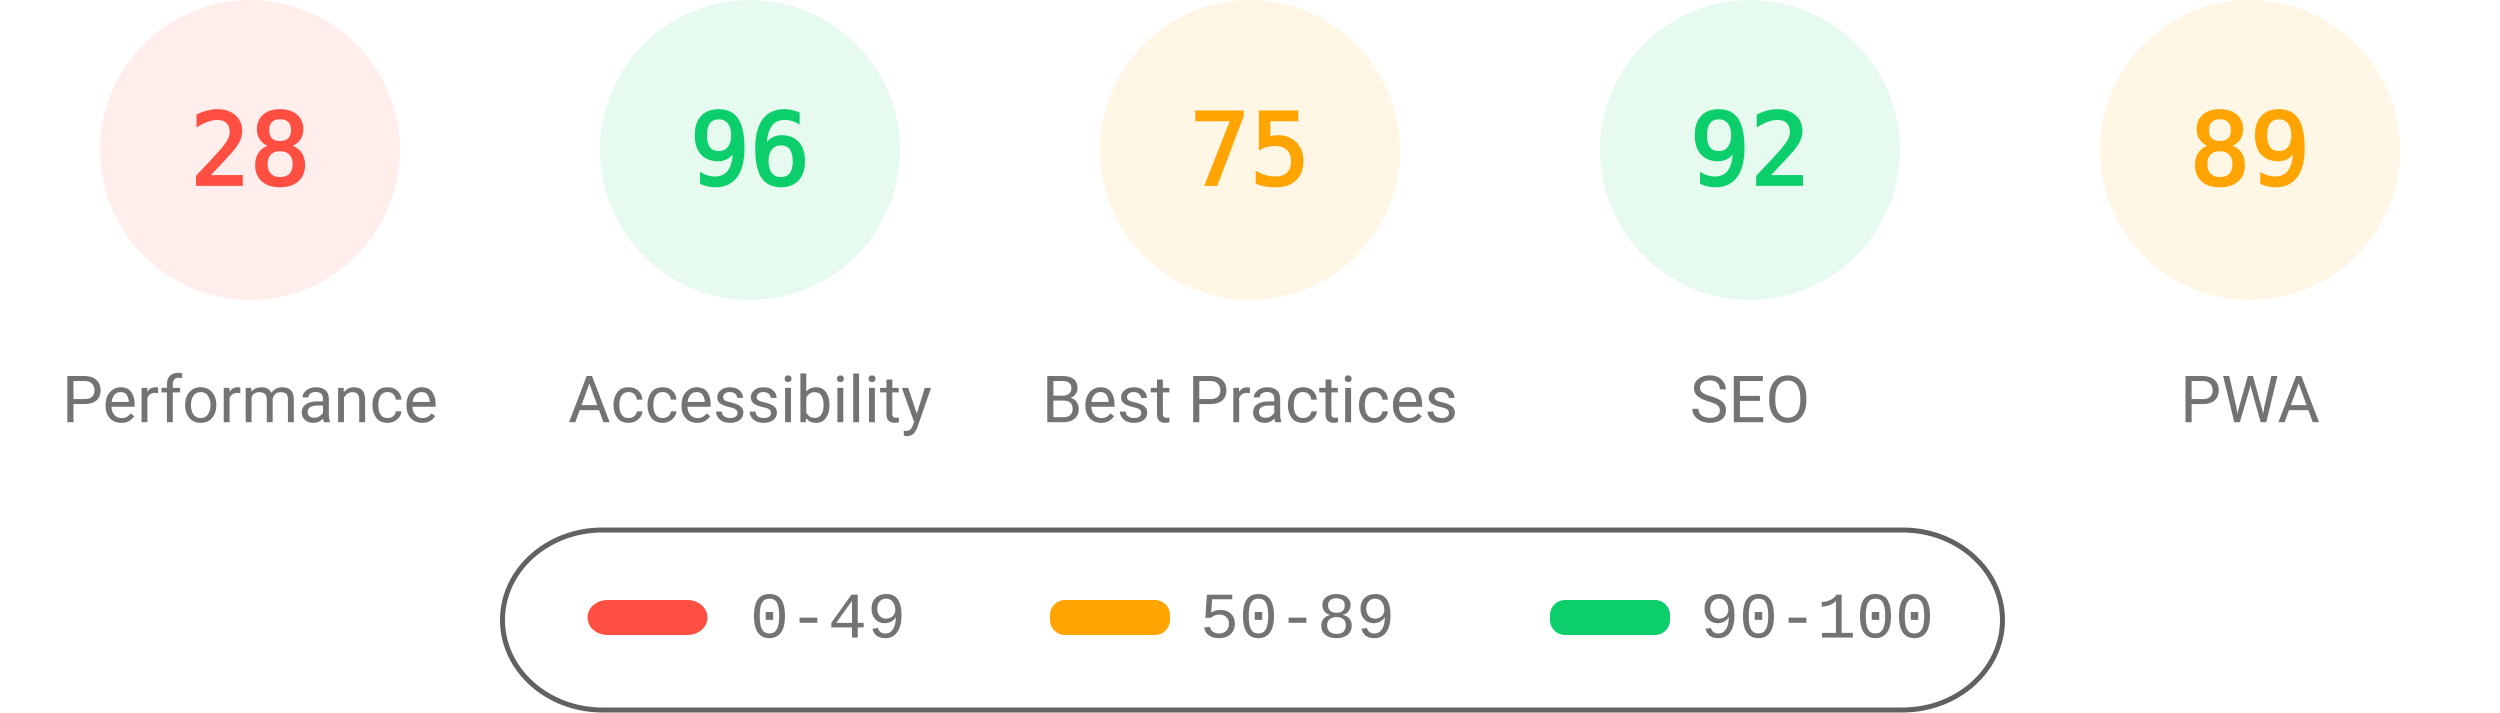
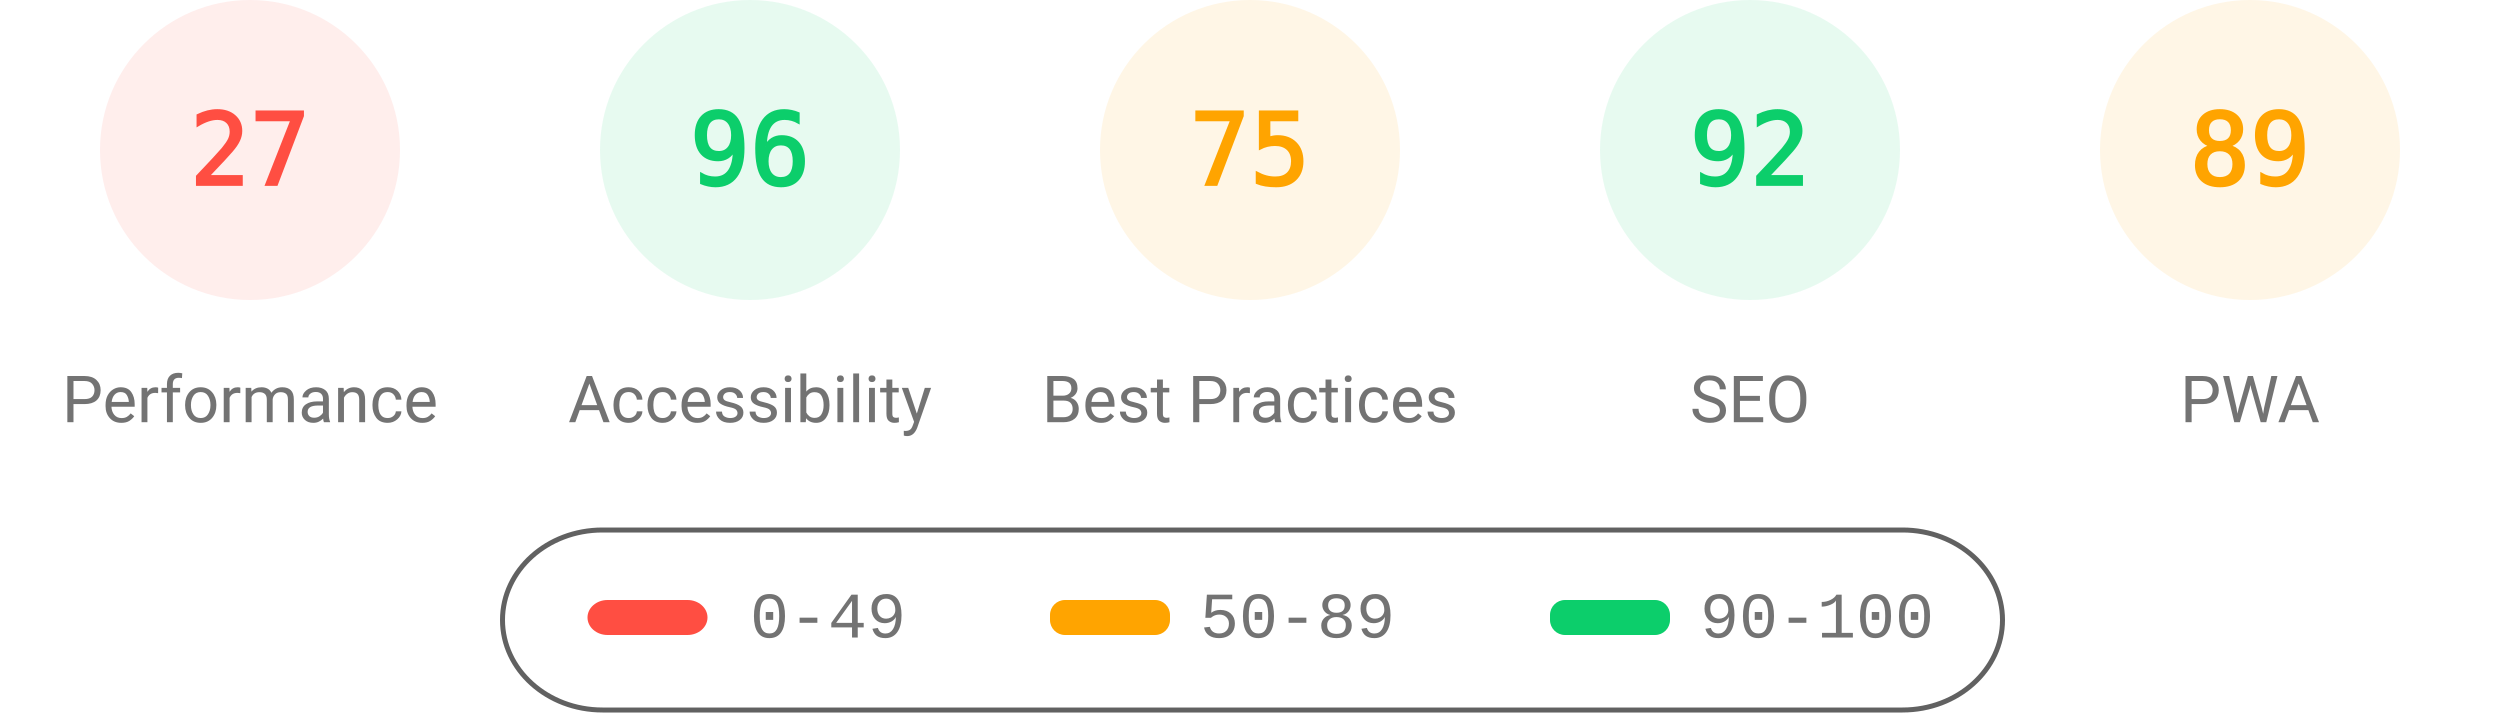
<svg xmlns="http://www.w3.org/2000/svg" fill="none" width="1000" height="285">
  <style>.gauge-base{opacity:.1}.gauge-arc{fill:none;animation-delay:250ms;stroke-linecap:round;transform:rotate(-90deg);transform-origin:100px 60px;animation:load-gauge 1s ease forwards}.guage-text{font-size:40px;font-family:monospace;text-align:center}.guage-red{color:#ff4e42;fill:#ff4e42;stroke:#ff4e42}.guage-orange{color:#ffa400;fill:#ffa400;stroke:#ffa400}.guage-green{color:#0cce6b;fill:#0cce6b;stroke:#0cce6b}.guage-undefined{color:#5c5c5c;fill:#5c5c5c;stroke:#5c5c5c}.guage-title{color:#737373;fill:#737373;stroke:none;font-size:26px;line-height:26px;font-family:Roboto,Halvetica,Arial,sans-serif}@keyframes load-gauge{from{stroke-dasharray:0 352.858}}</style>
  <svg class="guage-div guage-perf guage-red" viewBox="0 0 200 200" width="200" height="200">
    <circle class="gauge-base" r="56" cx="100" cy="60" stroke-width="8" />
-     <circle class="gauge-arc guage-arc-1" r="56" cx="100" cy="60" stroke-width="8" style="stroke-dasharray:98.52,351.858" />
-     <text class="guage-text" x="100" y="60" alignment-baseline="central" dominant-baseline="central" text-anchor="middle">28</text>
+     <circle class="gauge-arc guage-arc-1" r="56" cx="100" cy="60" stroke-width="8" style="stroke-dasharray:95.002,351.858" />
+     <text class="guage-text" x="100" y="60" alignment-baseline="central" dominant-baseline="central" text-anchor="middle">27</text>
    <text class="guage-title" x="100" y="160" alignment-baseline="central" dominant-baseline="central" text-anchor="middle">Performance</text>
  </svg>
  <svg class="guage-div guage-acc guage-green" viewBox="0 0 200 200" width="200" height="200" x="200">
    <circle class="gauge-base" r="56" cx="100" cy="60" stroke-width="8" />
    <circle class="gauge-arc guage-arc-2" r="56" cx="100" cy="60" stroke-width="8" style="stroke-dasharray:337.784,351.858" />
    <text class="guage-text" x="100" y="60" alignment-baseline="central" dominant-baseline="central" text-anchor="middle">96</text>
    <text class="guage-title" x="100" y="160" alignment-baseline="central" dominant-baseline="central" text-anchor="middle">Accessibility</text>
  </svg>
  <svg class="guage-div guage-best guage-orange" viewBox="0 0 200 200" width="200" height="200" x="400">
    <circle class="gauge-base" r="56" cx="100" cy="60" stroke-width="8" />
    <circle class="gauge-arc guage-arc-3" r="56" cx="100" cy="60" stroke-width="8" style="stroke-dasharray:263.893,351.858" />
    <text class="guage-text" x="100" y="60" alignment-baseline="central" dominant-baseline="central" text-anchor="middle">75</text>
    <text class="guage-title" x="100" y="160" alignment-baseline="central" dominant-baseline="central" text-anchor="middle">Best Practices</text>
  </svg>
  <svg class="guage-div guage-seo guage-green" viewBox="0 0 200 200" width="200" height="200" x="600">
    <circle class="gauge-base" r="56" cx="100" cy="60" stroke-width="8" />
    <circle class="gauge-arc guage-arc-4" r="56" cx="100" cy="60" stroke-width="8" style="stroke-dasharray:323.709,351.858" />
    <text class="guage-text" x="100" y="60" alignment-baseline="central" dominant-baseline="central" text-anchor="middle">92</text>
    <text class="guage-title" x="100" y="160" alignment-baseline="central" dominant-baseline="central" text-anchor="middle">SEO</text>
  </svg>
  <svg class="guage-div guage-pwa guage-orange" viewBox="0 0 200 200" width="200" height="200" x="800">
    <circle class="gauge-base" r="56" cx="100" cy="60" stroke-width="8" />
    <circle class="gauge-arc guage-arc-4" r="56" cx="100" cy="60" stroke-width="8" style="stroke-dasharray:313.154,351.858" />
    <text class="guage-text" x="100" y="60" alignment-baseline="central" dominant-baseline="central" text-anchor="middle">89</text>
    <text class="guage-title" x="100" y="160" alignment-baseline="central" dominant-baseline="central" text-anchor="middle">PWA</text>
  </svg>
  <svg width="604" height="76" x="200" y="210">
    <path fill="none" id="canvas_background" d="M-1-1h604v80H-1z" />
    <rect fill-opacity="0" stroke="#616161" stroke-width="2" rx="40" id="svg_2" height="72" width="600" y="2" x="1" fill="#000" />
    <rect stroke="#000" rx="8" id="svg_3" height="14" width="48" y="30" x="35" stroke-opacity="null" stroke-width="0" fill="#ff4e42" />
    <rect stroke="#000" rx="6" id="svg_4" height="14" width="48" y="30" x="220" stroke-opacity="null" stroke-width="0" fill="#ffa400" />
    <rect stroke="#000" rx="6" id="svg_5" height="14" width="48" y="30" x="420" stroke-opacity="null" stroke-width="0" fill="#0cce6b" />
    <text xml:space="preserve" text-anchor="start" font-family="'Courier New', Courier, monospace" font-size="26" id="svg_6" y="45" x="100" stroke-opacity="null" stroke-width="0" stroke="#000" fill="#737373">0-49</text>
    <text xml:space="preserve" text-anchor="start" font-family="'Courier New', Courier, monospace" font-size="26" id="svg_7" y="45" x="280" stroke-opacity="null" stroke-width="0" stroke="#000" fill="#737373">50-89</text>
    <text xml:space="preserve" text-anchor="start" font-family="'Courier New', Courier, monospace" font-size="26" id="svg_8" y="45" x="480" stroke-opacity="null" stroke-width="0" stroke="#000" fill="#737373">90-100</text>
  </svg>
</svg>
